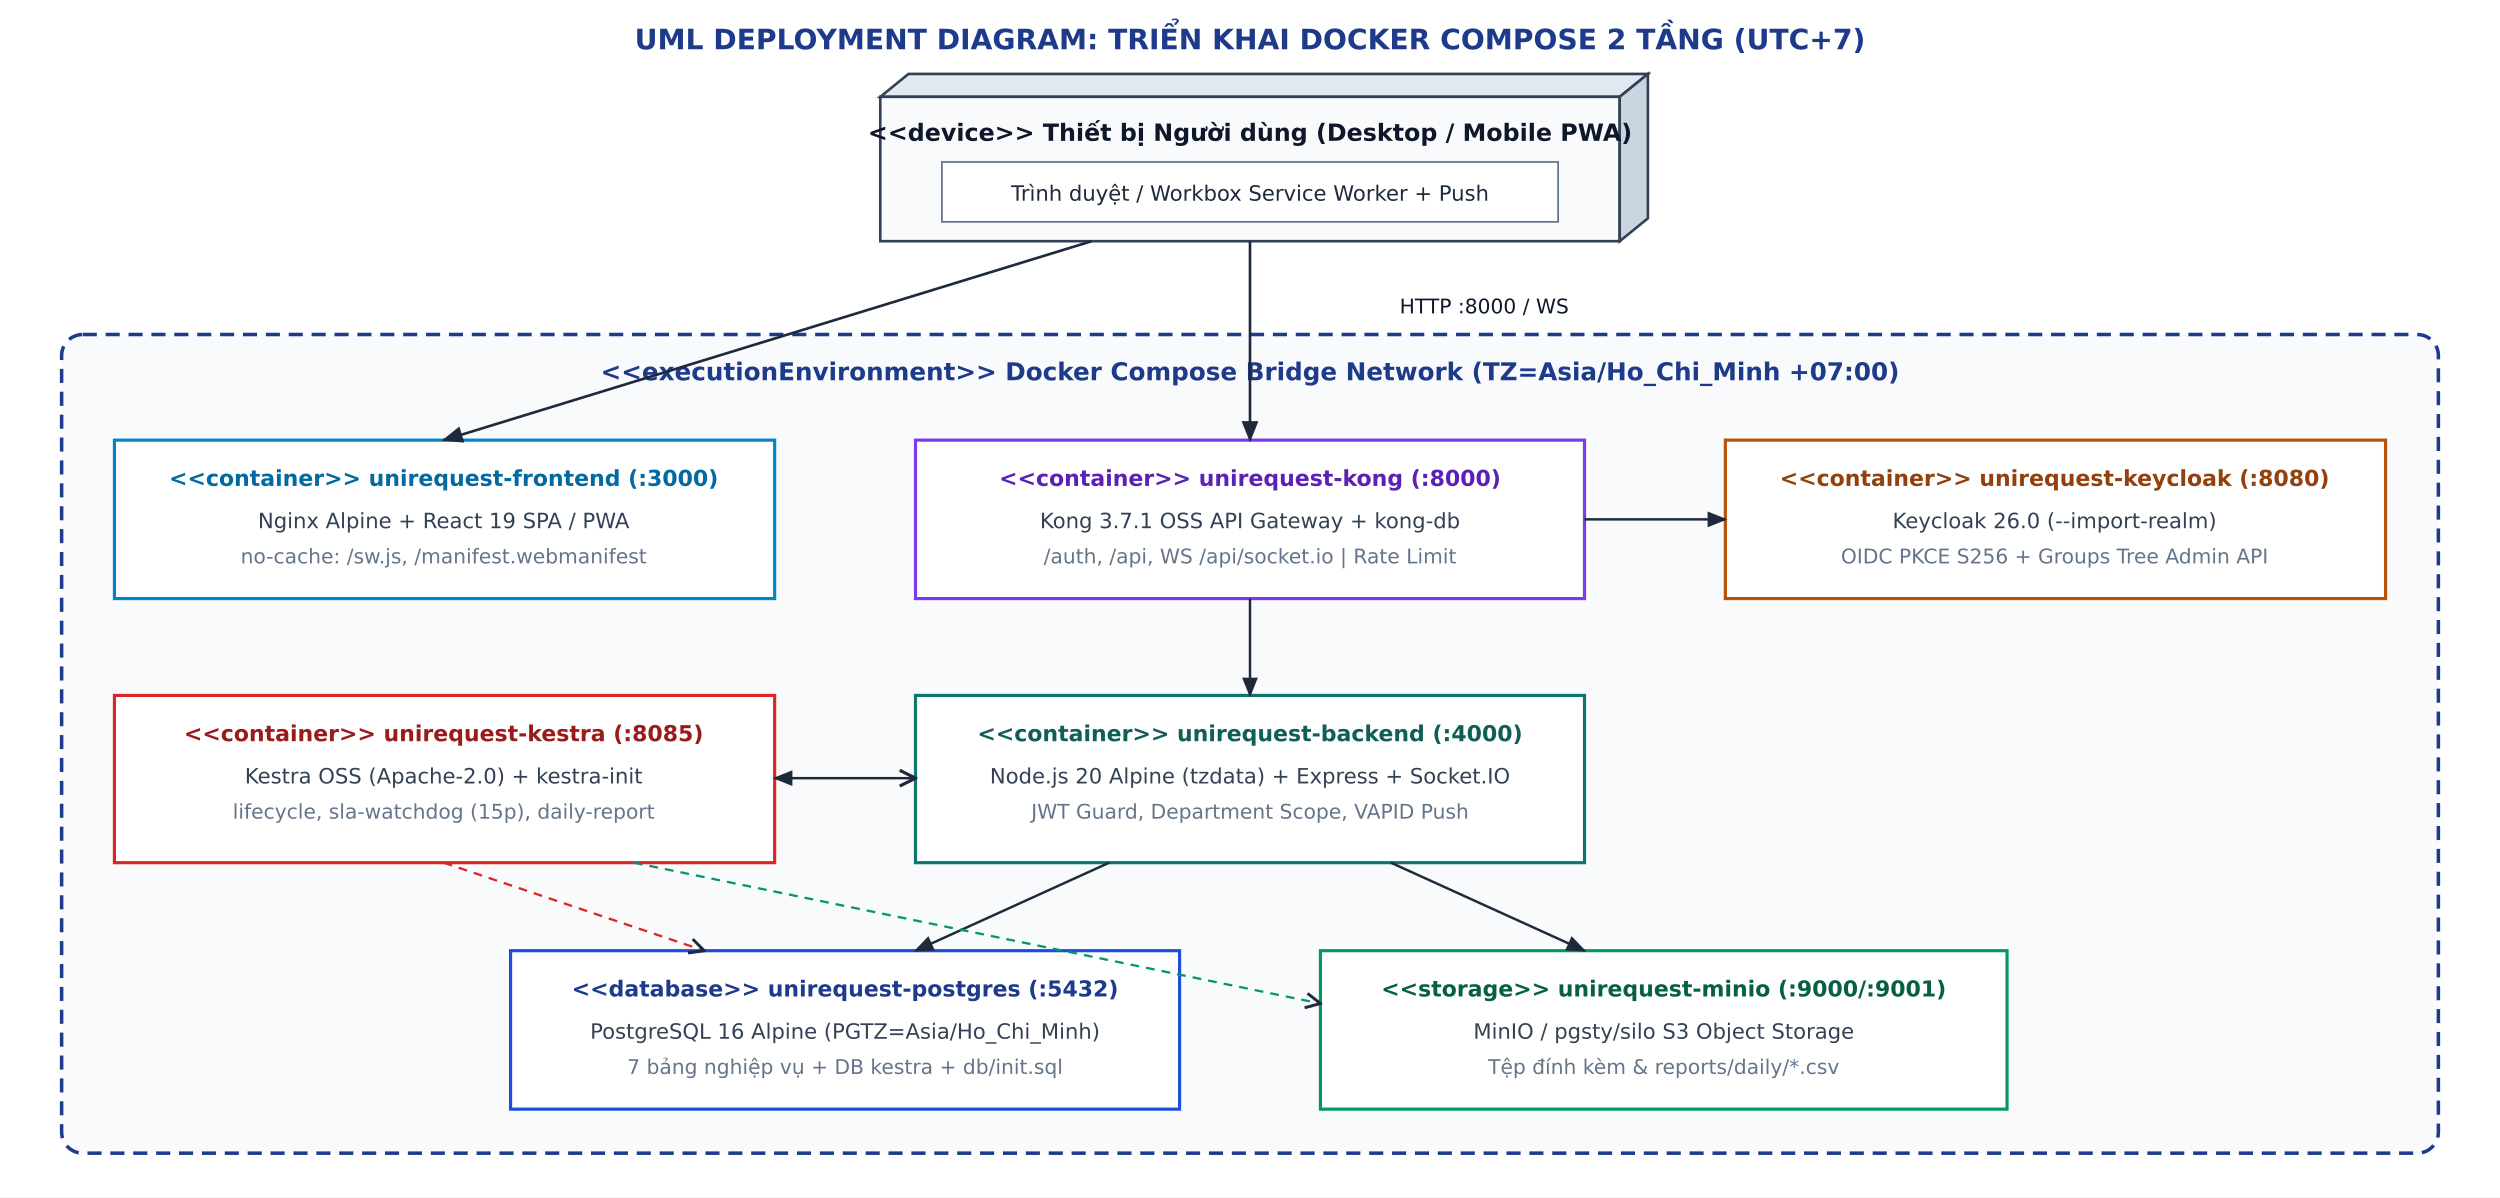
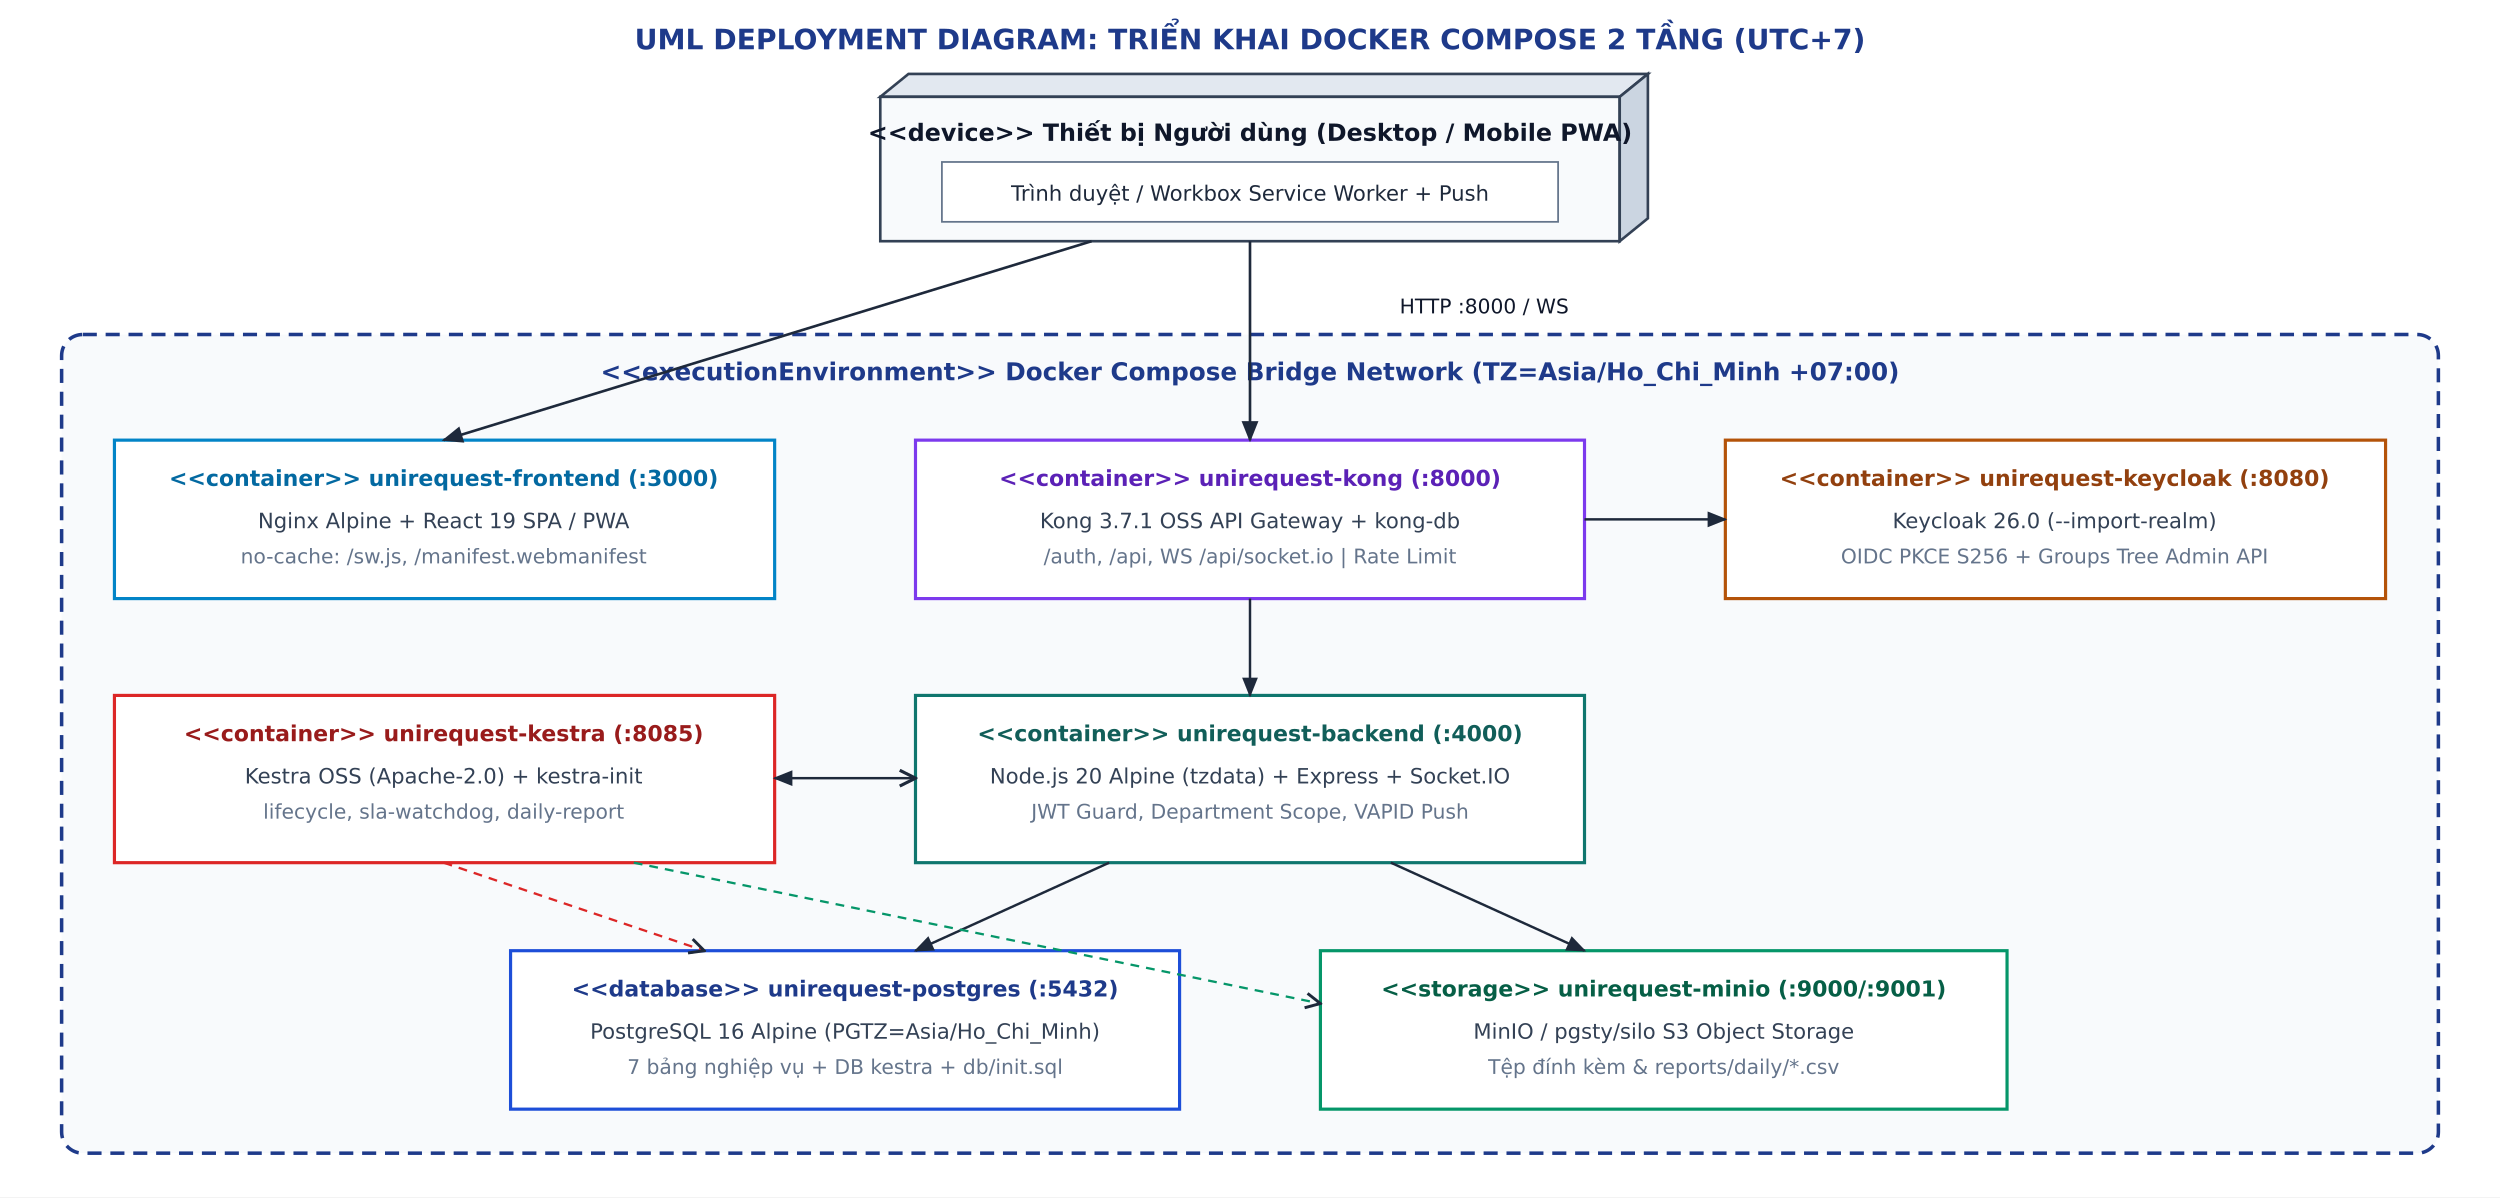
<svg xmlns="http://www.w3.org/2000/svg" width="1420" height="680" viewBox="0 0 1420 680">
  <defs>
    <marker id="arrowSolid" viewBox="0 0 10 10" refX="9" refY="5" markerWidth="8" markerHeight="8" orient="auto-start-reverse">
      <path d="M 0 1 L 10 5 L 0 9 z" fill="#1e293b" />
    </marker>
    <marker id="arrowOpen" viewBox="0 0 10 10" refX="9" refY="5" markerWidth="8" markerHeight="8" orient="auto-start-reverse">
      <path d="M 1 1 L 9 5 L 1 9" fill="none" stroke="#1e293b" stroke-width="1.6" />
    </marker>
    <marker id="diamondFill" viewBox="0 0 12 12" refX="1" refY="6" markerWidth="10" markerHeight="10" orient="auto">
      <path d="M 0 6 L 6 2 L 12 6 L 6 10 z" fill="#1e293b" />
    </marker>
    <g id="icon-actor">
      <circle cx="0" cy="-22" r="9" fill="#fef3c7" stroke="#92400e" stroke-width="1.8" />
      <line x1="0" y1="-13" x2="0" y2="6" stroke="#92400e" stroke-width="1.8" />
      <line x1="-13" y1="-6" x2="13" y2="-6" stroke="#92400e" stroke-width="1.8" />
      <line x1="0" y1="6" x2="-10" y2="21" stroke="#92400e" stroke-width="1.8" />
      <line x1="0" y1="6" x2="10" y2="21" stroke="#92400e" stroke-width="1.8" />
    </g>
    <g id="icon-boundary">
      <line x1="-22" y1="-15" x2="-22" y2="15" stroke="#334155" stroke-width="2" />
      <line x1="-22" y1="0" x2="-14" y2="0" stroke="#334155" stroke-width="2" />
      <circle cx="2" cy="0" r="16" fill="#e2e8f0" stroke="#334155" stroke-width="1.8" />
    </g>
    <g id="icon-control">
      <circle cx="0" cy="2" r="16" fill="#e2e8f0" stroke="#334155" stroke-width="1.8" />
      <path d="M -3 -14 L 5 -18 L 3 -10" fill="none" stroke="#334155" stroke-width="1.8" />
    </g>
    <g id="icon-entity">
      <circle cx="0" cy="-2" r="16" fill="#e2e8f0" stroke="#334155" stroke-width="1.8" />
      <line x1="-17" y1="16" x2="17" y2="16" stroke="#334155" stroke-width="2" />
    </g>
  </defs>
  <rect width="1420" height="680" fill="#ffffff" />
  <text x="710" y="28" text-anchor="middle" font-family="DejaVu Sans, Arial, Helvetica, sans-serif" font-size="16" font-weight="bold" fill="#1e3a8a">UML DEPLOYMENT DIAGRAM: TRIỂN KHAI DOCKER COMPOSE 2 TẦNG (UTC+7)</text>
  <polygon points="500,55 920,55 936,42 516,42" fill="#e2e8f0" stroke="#334155" stroke-width="1.5" />
  <rect x="500" y="55" width="420" height="82" fill="#f8fafc" stroke="#334155" stroke-width="1.5" />
  <polygon points="920,55 936,42 936,124 920,137" fill="#cbd5e1" stroke="#334155" stroke-width="1.5" />
  <text x="710" y="80" text-anchor="middle" font-family="DejaVu Sans, Arial, Helvetica, sans-serif" font-size="13.5" font-weight="bold" fill="#0f172a">&lt;&lt;device&gt;&gt; Thiết bị Người dùng (Desktop / Mobile PWA)</text>
  <rect x="535" y="92" width="350" height="34" fill="#ffffff" stroke="#64748b" />
  <text x="710" y="114" text-anchor="middle" font-family="DejaVu Sans, Arial, Helvetica, sans-serif" font-size="12" fill="#1e293b">Trình duyệt / Workbox Service Worker + Push</text>
  <rect x="35" y="190" width="1350" height="465" rx="12" fill="#f8fafc" stroke="#1e3a8a" stroke-width="2" stroke-dasharray="8,5" />
  <text x="710" y="216" text-anchor="middle" font-family="DejaVu Sans, Arial, Helvetica, sans-serif" font-size="14" font-weight="bold" fill="#1e3a8a">&lt;&lt;executionEnvironment&gt;&gt; Docker Compose Bridge Network (TZ=Asia/Ho_Chi_Minh +07:00)</text>
  <rect x="65" y="250" width="375" height="90" fill="#ffffff" stroke="#0284c7" stroke-width="1.8" />
  <text x="252" y="276" text-anchor="middle" font-family="DejaVu Sans, Arial, Helvetica, sans-serif" font-size="12.5" font-weight="bold" fill="#0369a1">&lt;&lt;container&gt;&gt; unirequest-frontend (:3000)</text>
  <text x="252" y="300" text-anchor="middle" font-family="DejaVu Sans, Arial, Helvetica, sans-serif" font-size="12" fill="#334155">Nginx Alpine + React 19 SPA / PWA</text>
  <text x="252" y="320" text-anchor="middle" font-family="DejaVu Sans, Arial, Helvetica, sans-serif" font-size="11.5" fill="#64748b">no-cache: /sw.js, /manifest.webmanifest</text>
  <rect x="520" y="250" width="380" height="90" fill="#ffffff" stroke="#7c3aed" stroke-width="1.8" />
  <text x="710" y="276" text-anchor="middle" font-family="DejaVu Sans, Arial, Helvetica, sans-serif" font-size="12.5" font-weight="bold" fill="#5b21b6">&lt;&lt;container&gt;&gt; unirequest-kong (:8000)</text>
  <text x="710" y="300" text-anchor="middle" font-family="DejaVu Sans, Arial, Helvetica, sans-serif" font-size="12" fill="#334155">Kong 3.7.1 OSS API Gateway + kong-db</text>
  <text x="710" y="320" text-anchor="middle" font-family="DejaVu Sans, Arial, Helvetica, sans-serif" font-size="11.5" fill="#64748b">/auth, /api, WS /api/socket.io | Rate Limit</text>
  <rect x="980" y="250" width="375" height="90" fill="#ffffff" stroke="#b45309" stroke-width="1.8" />
  <text x="1167" y="276" text-anchor="middle" font-family="DejaVu Sans, Arial, Helvetica, sans-serif" font-size="12.5" font-weight="bold" fill="#92400e">&lt;&lt;container&gt;&gt; unirequest-keycloak (:8080)</text>
  <text x="1167" y="300" text-anchor="middle" font-family="DejaVu Sans, Arial, Helvetica, sans-serif" font-size="12" fill="#334155">Keycloak 26.0 (--import-realm)</text>
  <text x="1167" y="320" text-anchor="middle" font-family="DejaVu Sans, Arial, Helvetica, sans-serif" font-size="11.5" fill="#64748b">OIDC PKCE S256 + Groups Tree Admin API</text>
  <rect x="520" y="395" width="380" height="95" fill="#ffffff" stroke="#0f766e" stroke-width="1.8" />
  <text x="710" y="421" text-anchor="middle" font-family="DejaVu Sans, Arial, Helvetica, sans-serif" font-size="12.5" font-weight="bold" fill="#115e59">&lt;&lt;container&gt;&gt; unirequest-backend (:4000)</text>
  <text x="710" y="445" text-anchor="middle" font-family="DejaVu Sans, Arial, Helvetica, sans-serif" font-size="12" fill="#334155">Node.js 20 Alpine (tzdata) + Express + Socket.IO</text>
  <text x="710" y="465" text-anchor="middle" font-family="DejaVu Sans, Arial, Helvetica, sans-serif" font-size="11.5" fill="#64748b">JWT Guard, Department Scope, VAPID Push</text>
  <rect x="65" y="395" width="375" height="95" fill="#ffffff" stroke="#dc2626" stroke-width="1.8" />
  <text x="252" y="421" text-anchor="middle" font-family="DejaVu Sans, Arial, Helvetica, sans-serif" font-size="12.5" font-weight="bold" fill="#991b1b">&lt;&lt;container&gt;&gt; unirequest-kestra (:8085)</text>
  <text x="252" y="445" text-anchor="middle" font-family="DejaVu Sans, Arial, Helvetica, sans-serif" font-size="12" fill="#334155">Kestra OSS (Apache-2.0) + kestra-init</text>
-   <text x="252" y="465" text-anchor="middle" font-family="DejaVu Sans, Arial, Helvetica, sans-serif" font-size="11.5" fill="#64748b">lifecycle, sla-watchdog (15p), daily-report</text>
+   <text x="252" y="465" text-anchor="middle" font-family="DejaVu Sans, Arial, Helvetica, sans-serif" font-size="11.5" fill="#64748b">lifecycle, sla-watchdog, daily-report</text>
  <rect x="290" y="540" width="380" height="90" fill="#ffffff" stroke="#1d4ed8" stroke-width="1.8" />
  <text x="480" y="566" text-anchor="middle" font-family="DejaVu Sans, Arial, Helvetica, sans-serif" font-size="12.5" font-weight="bold" fill="#1e3a8a">&lt;&lt;database&gt;&gt; unirequest-postgres (:5432)</text>
  <text x="480" y="590" text-anchor="middle" font-family="DejaVu Sans, Arial, Helvetica, sans-serif" font-size="12" fill="#334155">PostgreSQL 16 Alpine (PGTZ=Asia/Ho_Chi_Minh)</text>
  <text x="480" y="610" text-anchor="middle" font-family="DejaVu Sans, Arial, Helvetica, sans-serif" font-size="11.5" fill="#64748b">7 bảng nghiệp vụ + DB kestra + db/init.sql</text>
  <rect x="750" y="540" width="390" height="90" fill="#ffffff" stroke="#059669" stroke-width="1.8" />
  <text x="945" y="566" text-anchor="middle" font-family="DejaVu Sans, Arial, Helvetica, sans-serif" font-size="12.5" font-weight="bold" fill="#065f46">&lt;&lt;storage&gt;&gt; unirequest-minio (:9000/:9001)</text>
  <text x="945" y="590" text-anchor="middle" font-family="DejaVu Sans, Arial, Helvetica, sans-serif" font-size="12" fill="#334155">MinIO / pgsty/silo S3 Object Storage</text>
  <text x="945" y="610" text-anchor="middle" font-family="DejaVu Sans, Arial, Helvetica, sans-serif" font-size="11.5" fill="#64748b">Tệp đính kèm &amp; reports/daily/*.csv</text>
  <line x1="620" y1="137" x2="252" y2="250" stroke="#1e293b" stroke-width="1.5" marker-end="url(#arrowSolid)" />
  <line x1="710" y1="137" x2="710" y2="250" stroke="#1e293b" stroke-width="1.5" marker-end="url(#arrowSolid)" />
  <text x="795" y="178" font-family="DejaVu Sans, Arial, Helvetica, sans-serif" font-size="11.5" fill="#0f172a">HTTP :8000 / WS</text>
  <line x1="900" y1="295" x2="980" y2="295" stroke="#1e293b" stroke-width="1.4" marker-end="url(#arrowSolid)" />
  <line x1="710" y1="340" x2="710" y2="395" stroke="#1e293b" stroke-width="1.4" marker-end="url(#arrowSolid)" />
  <line x1="520" y1="442" x2="440" y2="442" stroke="#1e293b" stroke-width="1.4" marker-end="url(#arrowSolid)" marker-start="url(#arrowOpen)" />
  <line x1="630" y1="490" x2="520" y2="540" stroke="#1e293b" stroke-width="1.4" marker-end="url(#arrowSolid)" />
  <line x1="790" y1="490" x2="900" y2="540" stroke="#1e293b" stroke-width="1.4" marker-end="url(#arrowSolid)" />
  <line x1="252" y1="490" x2="400" y2="540" stroke="#dc2626" stroke-width="1.3" stroke-dasharray="5,4" marker-end="url(#arrowOpen)" />
  <line x1="360" y1="490" x2="750" y2="570" stroke="#059669" stroke-width="1.3" stroke-dasharray="5,4" marker-end="url(#arrowOpen)" />
</svg>
